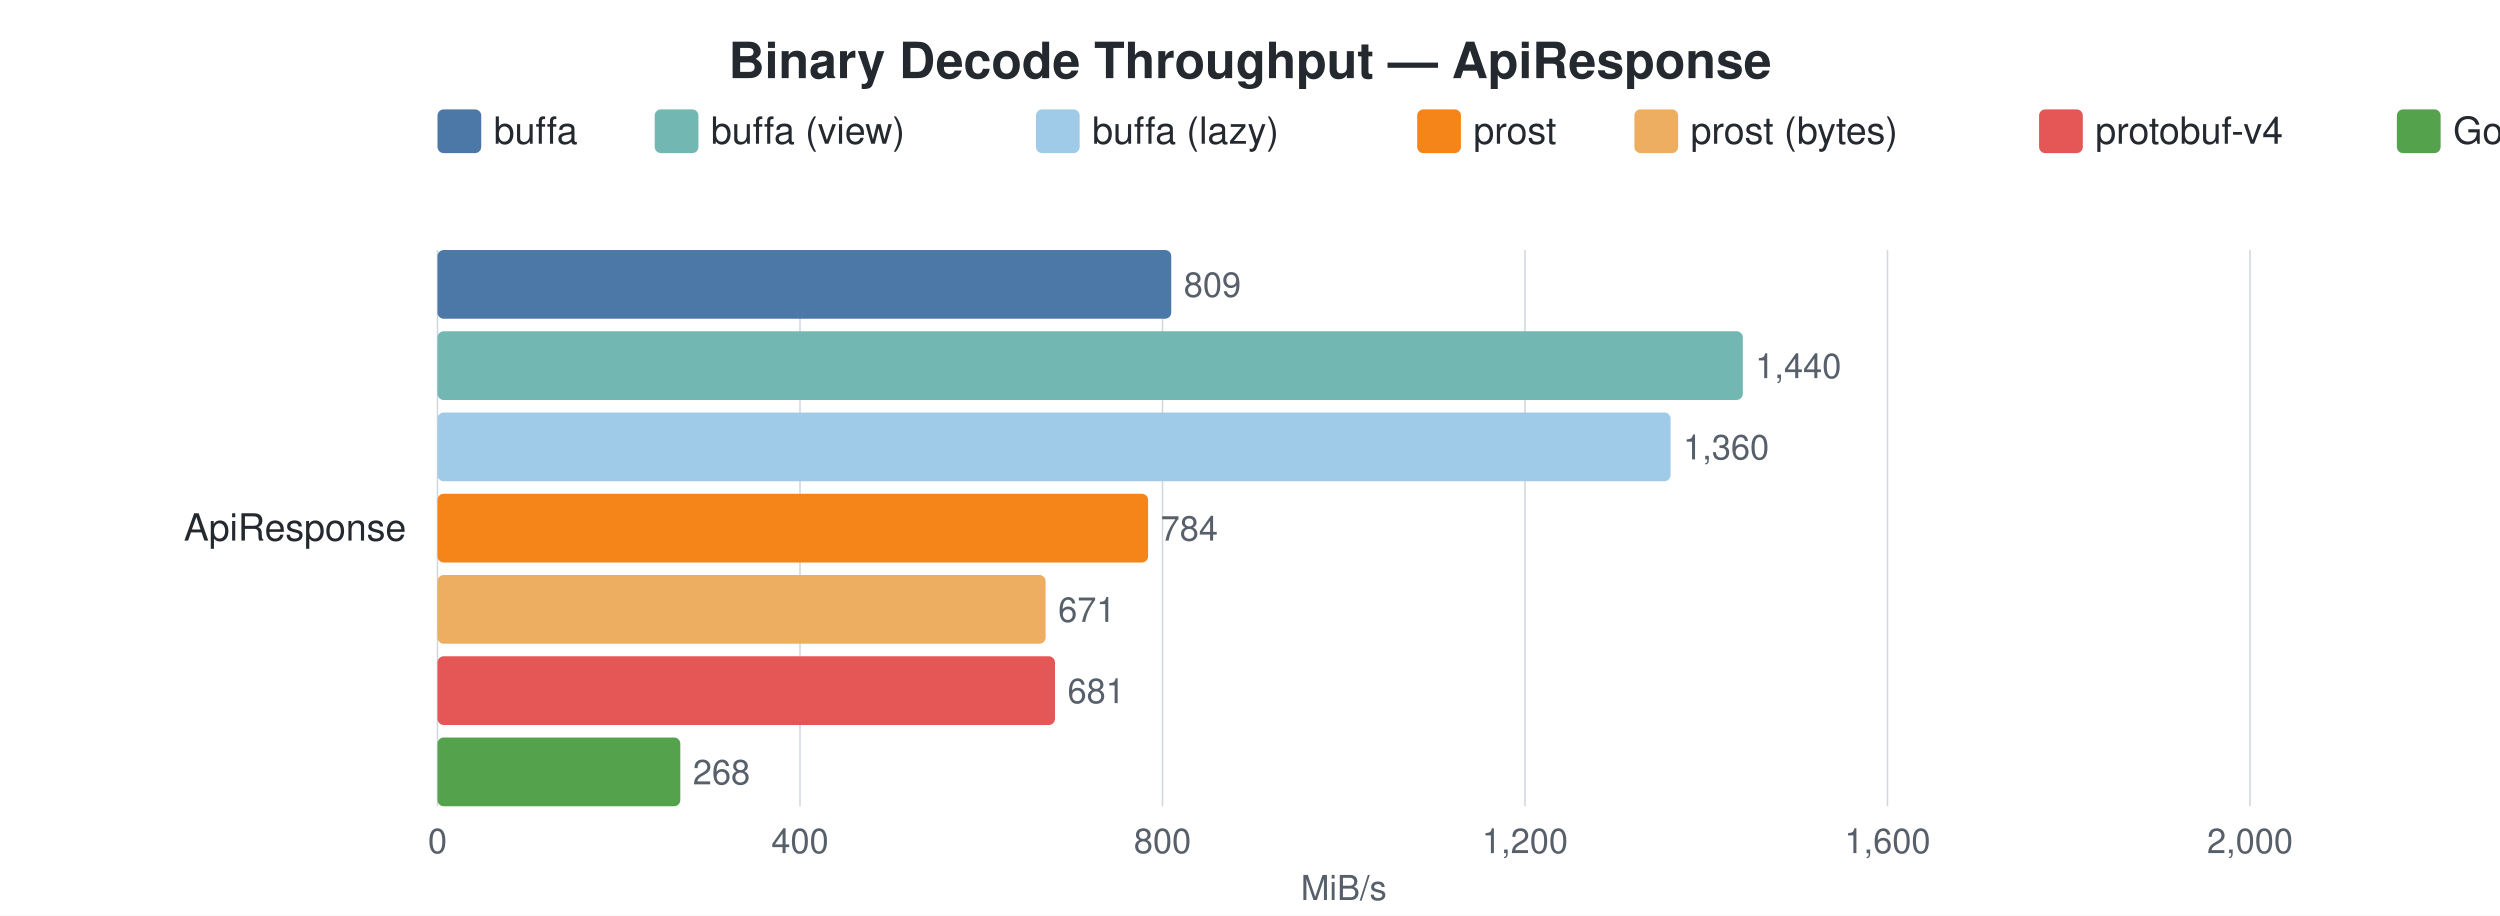
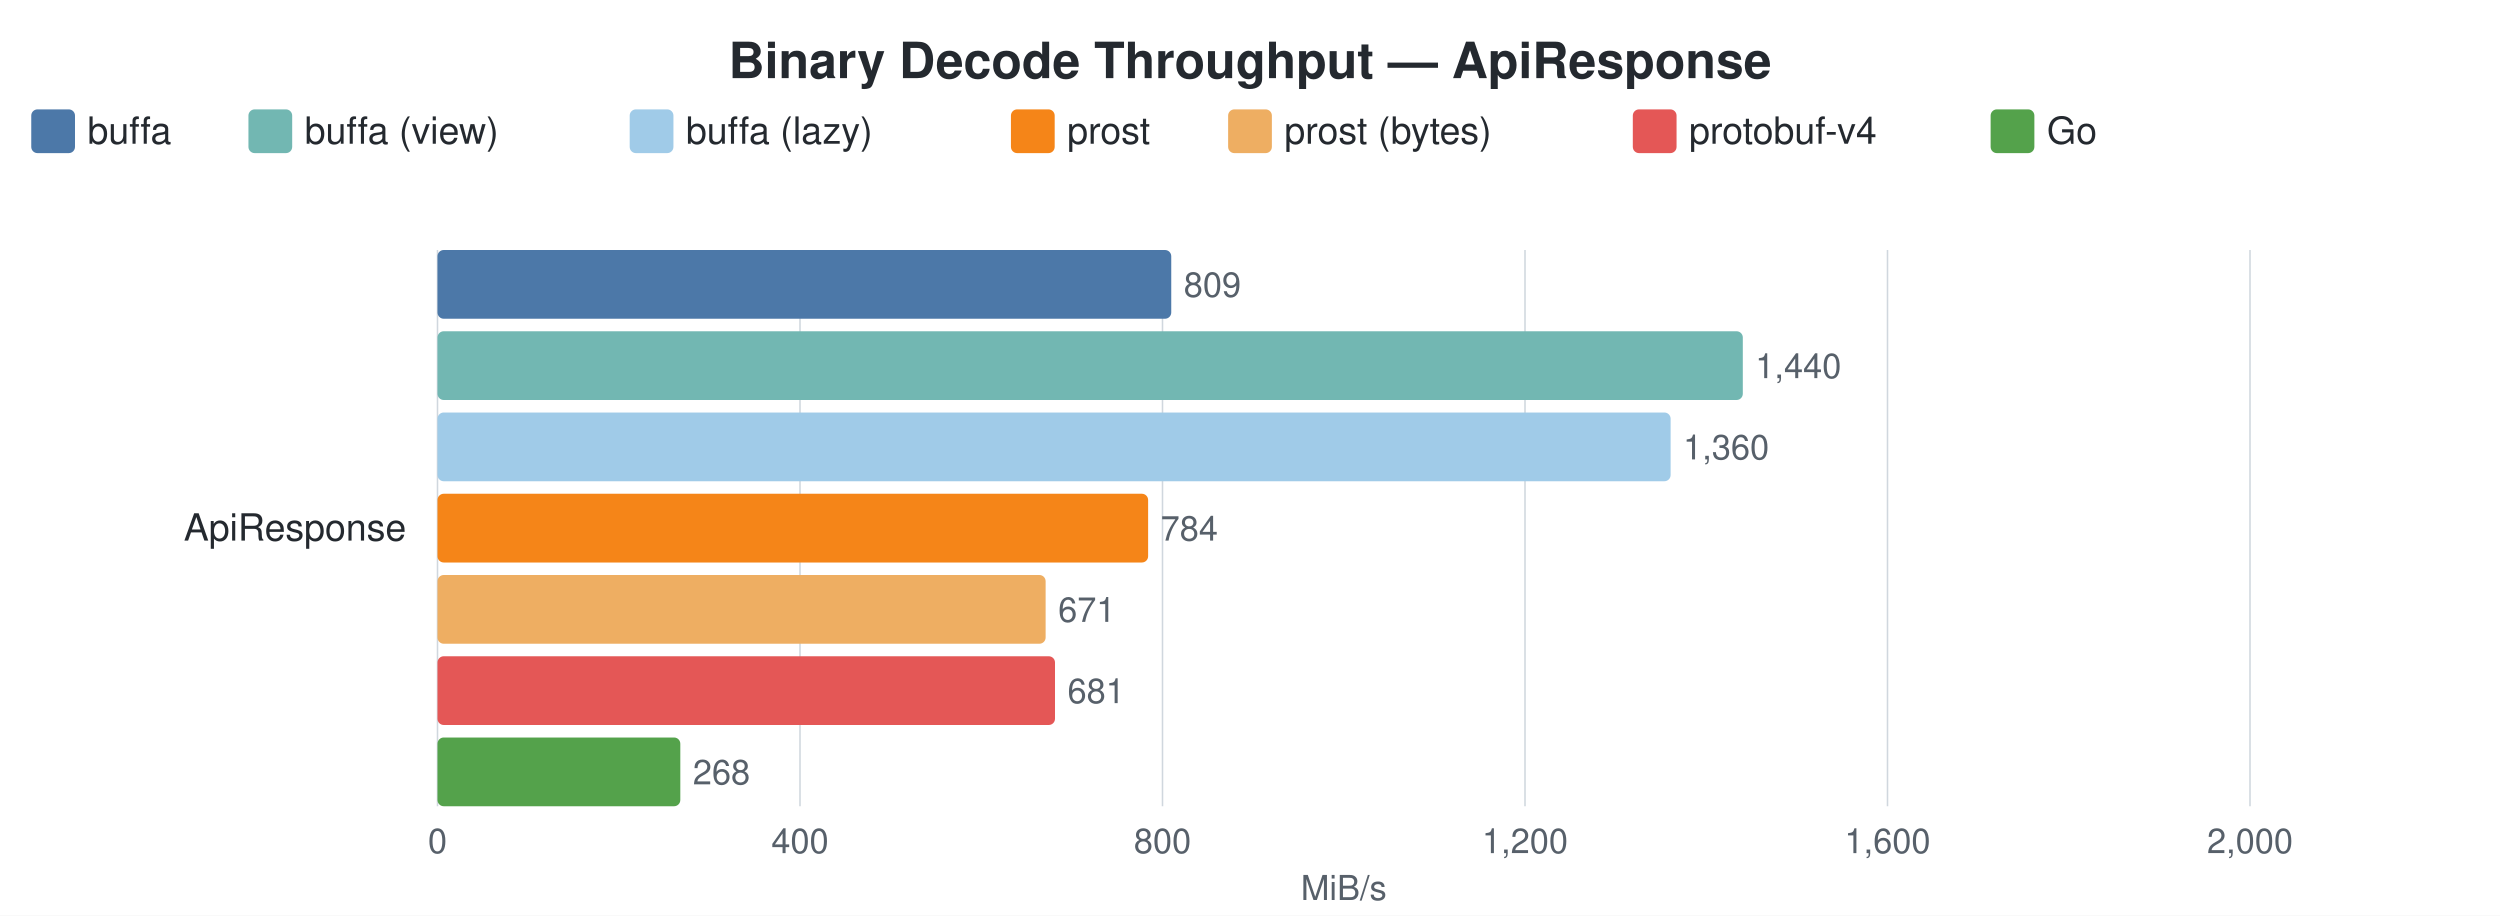
<svg xmlns="http://www.w3.org/2000/svg" width="800" height="293" viewBox="0 0 800 293">
  <style>
    text { font-family: -apple-system, BlinkMacSystemFont, "Segoe UI", Helvetica, Arial, sans-serif; }
    .title { font-size: 16px; font-weight: 600; fill: #24292f; }
    .label { font-size: 12px; fill: #24292f; }
    .value { font-size: 11px; fill: #57606a; }
    .axis-label { font-size: 11px; fill: #57606a; }
    .legend-text { font-size: 12px; fill: #24292f; }
    .grid { stroke: #d0d7de; stroke-width: 0.5; }
  </style>
  <rect width="100%" height="100%" fill="white" />
  <text x="400.0" y="25" text-anchor="middle" class="title">Binary Decode Throughput — ApiResponse</text>
-   <rect x="140" y="35" width="14" height="14" rx="2" fill="#4C78A8" />
-   <text x="158" y="46" class="legend-text">buffa</text>
-   <rect x="209.5" y="35" width="14" height="14" rx="2" fill="#72B7B2" />
-   <text x="227.5" y="46" class="legend-text">buffa (view)</text>
-   <rect x="331.5" y="35" width="14" height="14" rx="2" fill="#A0CBE8" />
-   <text x="349.5" y="46" class="legend-text">buffa (lazy)</text>
-   <rect x="453.5" y="35" width="14" height="14" rx="2" fill="#F58518" />
-   <text x="471.5" y="46" class="legend-text">prost</text>
-   <rect x="523.0" y="35" width="14" height="14" rx="2" fill="#EEAE62" />
-   <text x="541.0" y="46" class="legend-text">prost (bytes)</text>
-   <rect x="652.5" y="35" width="14" height="14" rx="2" fill="#E45756" />
-   <text x="670.5" y="46" class="legend-text">protobuf-v4</text>
-   <rect x="767.0" y="35" width="14" height="14" rx="2" fill="#54A24B" />
-   <text x="785.0" y="46" class="legend-text">Go</text>
+   <rect x="10" y="35" width="14" height="14" rx="2" fill="#4C78A8" />
+   <text x="28" y="46" class="legend-text">buffa</text>
+   <rect x="79.5" y="35" width="14" height="14" rx="2" fill="#72B7B2" />
+   <text x="97.5" y="46" class="legend-text">buffa (view)</text>
+   <rect x="201.5" y="35" width="14" height="14" rx="2" fill="#A0CBE8" />
+   <text x="219.5" y="46" class="legend-text">buffa (lazy)</text>
+   <rect x="323.5" y="35" width="14" height="14" rx="2" fill="#F58518" />
+   <text x="341.5" y="46" class="legend-text">prost</text>
+   <rect x="393" y="35" width="14" height="14" rx="2" fill="#EEAE62" />
+   <text x="411" y="46" class="legend-text">prost (bytes)</text>
+   <rect x="522.5" y="35" width="14" height="14" rx="2" fill="#E45756" />
+   <text x="540.5" y="46" class="legend-text">protobuf-v4</text>
+   <rect x="637" y="35" width="14" height="14" rx="2" fill="#54A24B" />
+   <text x="655" y="46" class="legend-text">Go</text>
  <line x1="140.0" y1="80" x2="140.0" y2="258" class="grid" />
  <text x="140.0" y="273" text-anchor="middle" class="axis-label">0</text>
  <line x1="256.0" y1="80" x2="256.0" y2="258" class="grid" />
  <text x="256.0" y="273" text-anchor="middle" class="axis-label">400</text>
  <line x1="372.0" y1="80" x2="372.0" y2="258" class="grid" />
  <text x="372.0" y="273" text-anchor="middle" class="axis-label">800</text>
  <line x1="488.0" y1="80" x2="488.0" y2="258" class="grid" />
  <text x="488.0" y="273" text-anchor="middle" class="axis-label">1,200</text>
  <line x1="604.0" y1="80" x2="604.0" y2="258" class="grid" />
  <text x="604.0" y="273" text-anchor="middle" class="axis-label">1,600</text>
  <line x1="720.0" y1="80" x2="720.0" y2="258" class="grid" />
  <text x="720.0" y="273" text-anchor="middle" class="axis-label">2,000</text>
  <text x="430.0" y="288" text-anchor="middle" class="axis-label">MiB/s</text>
  <text x="130" y="173.0" text-anchor="end" class="label">ApiResponse</text>
  <rect x="140" y="80.0" width="234.8" height="22" rx="2" fill="#4C78A8" />
  <text x="378.8" y="95.0" class="value">809</text>
  <rect x="140" y="106.0" width="417.7" height="22" rx="2" fill="#72B7B2" />
  <text x="561.7" y="121.0" class="value">1,440</text>
  <rect x="140" y="132.0" width="394.6" height="22" rx="2" fill="#A0CBE8" />
  <text x="538.6" y="147.0" class="value">1,360</text>
  <rect x="140" y="158.0" width="227.4" height="22" rx="2" fill="#F58518" />
  <text x="371.4" y="173.0" class="value">784</text>
  <rect x="140" y="184.0" width="194.6" height="22" rx="2" fill="#EEAE62" />
  <text x="338.6" y="199.0" class="value">671</text>
  <rect x="140" y="210.0" width="197.6" height="22" rx="2" fill="#E45756" />
  <text x="341.6" y="225.0" class="value">681</text>
  <rect x="140" y="236.0" width="77.7" height="22" rx="2" fill="#54A24B" />
  <text x="221.7" y="251.0" class="value">268</text>
</svg>
